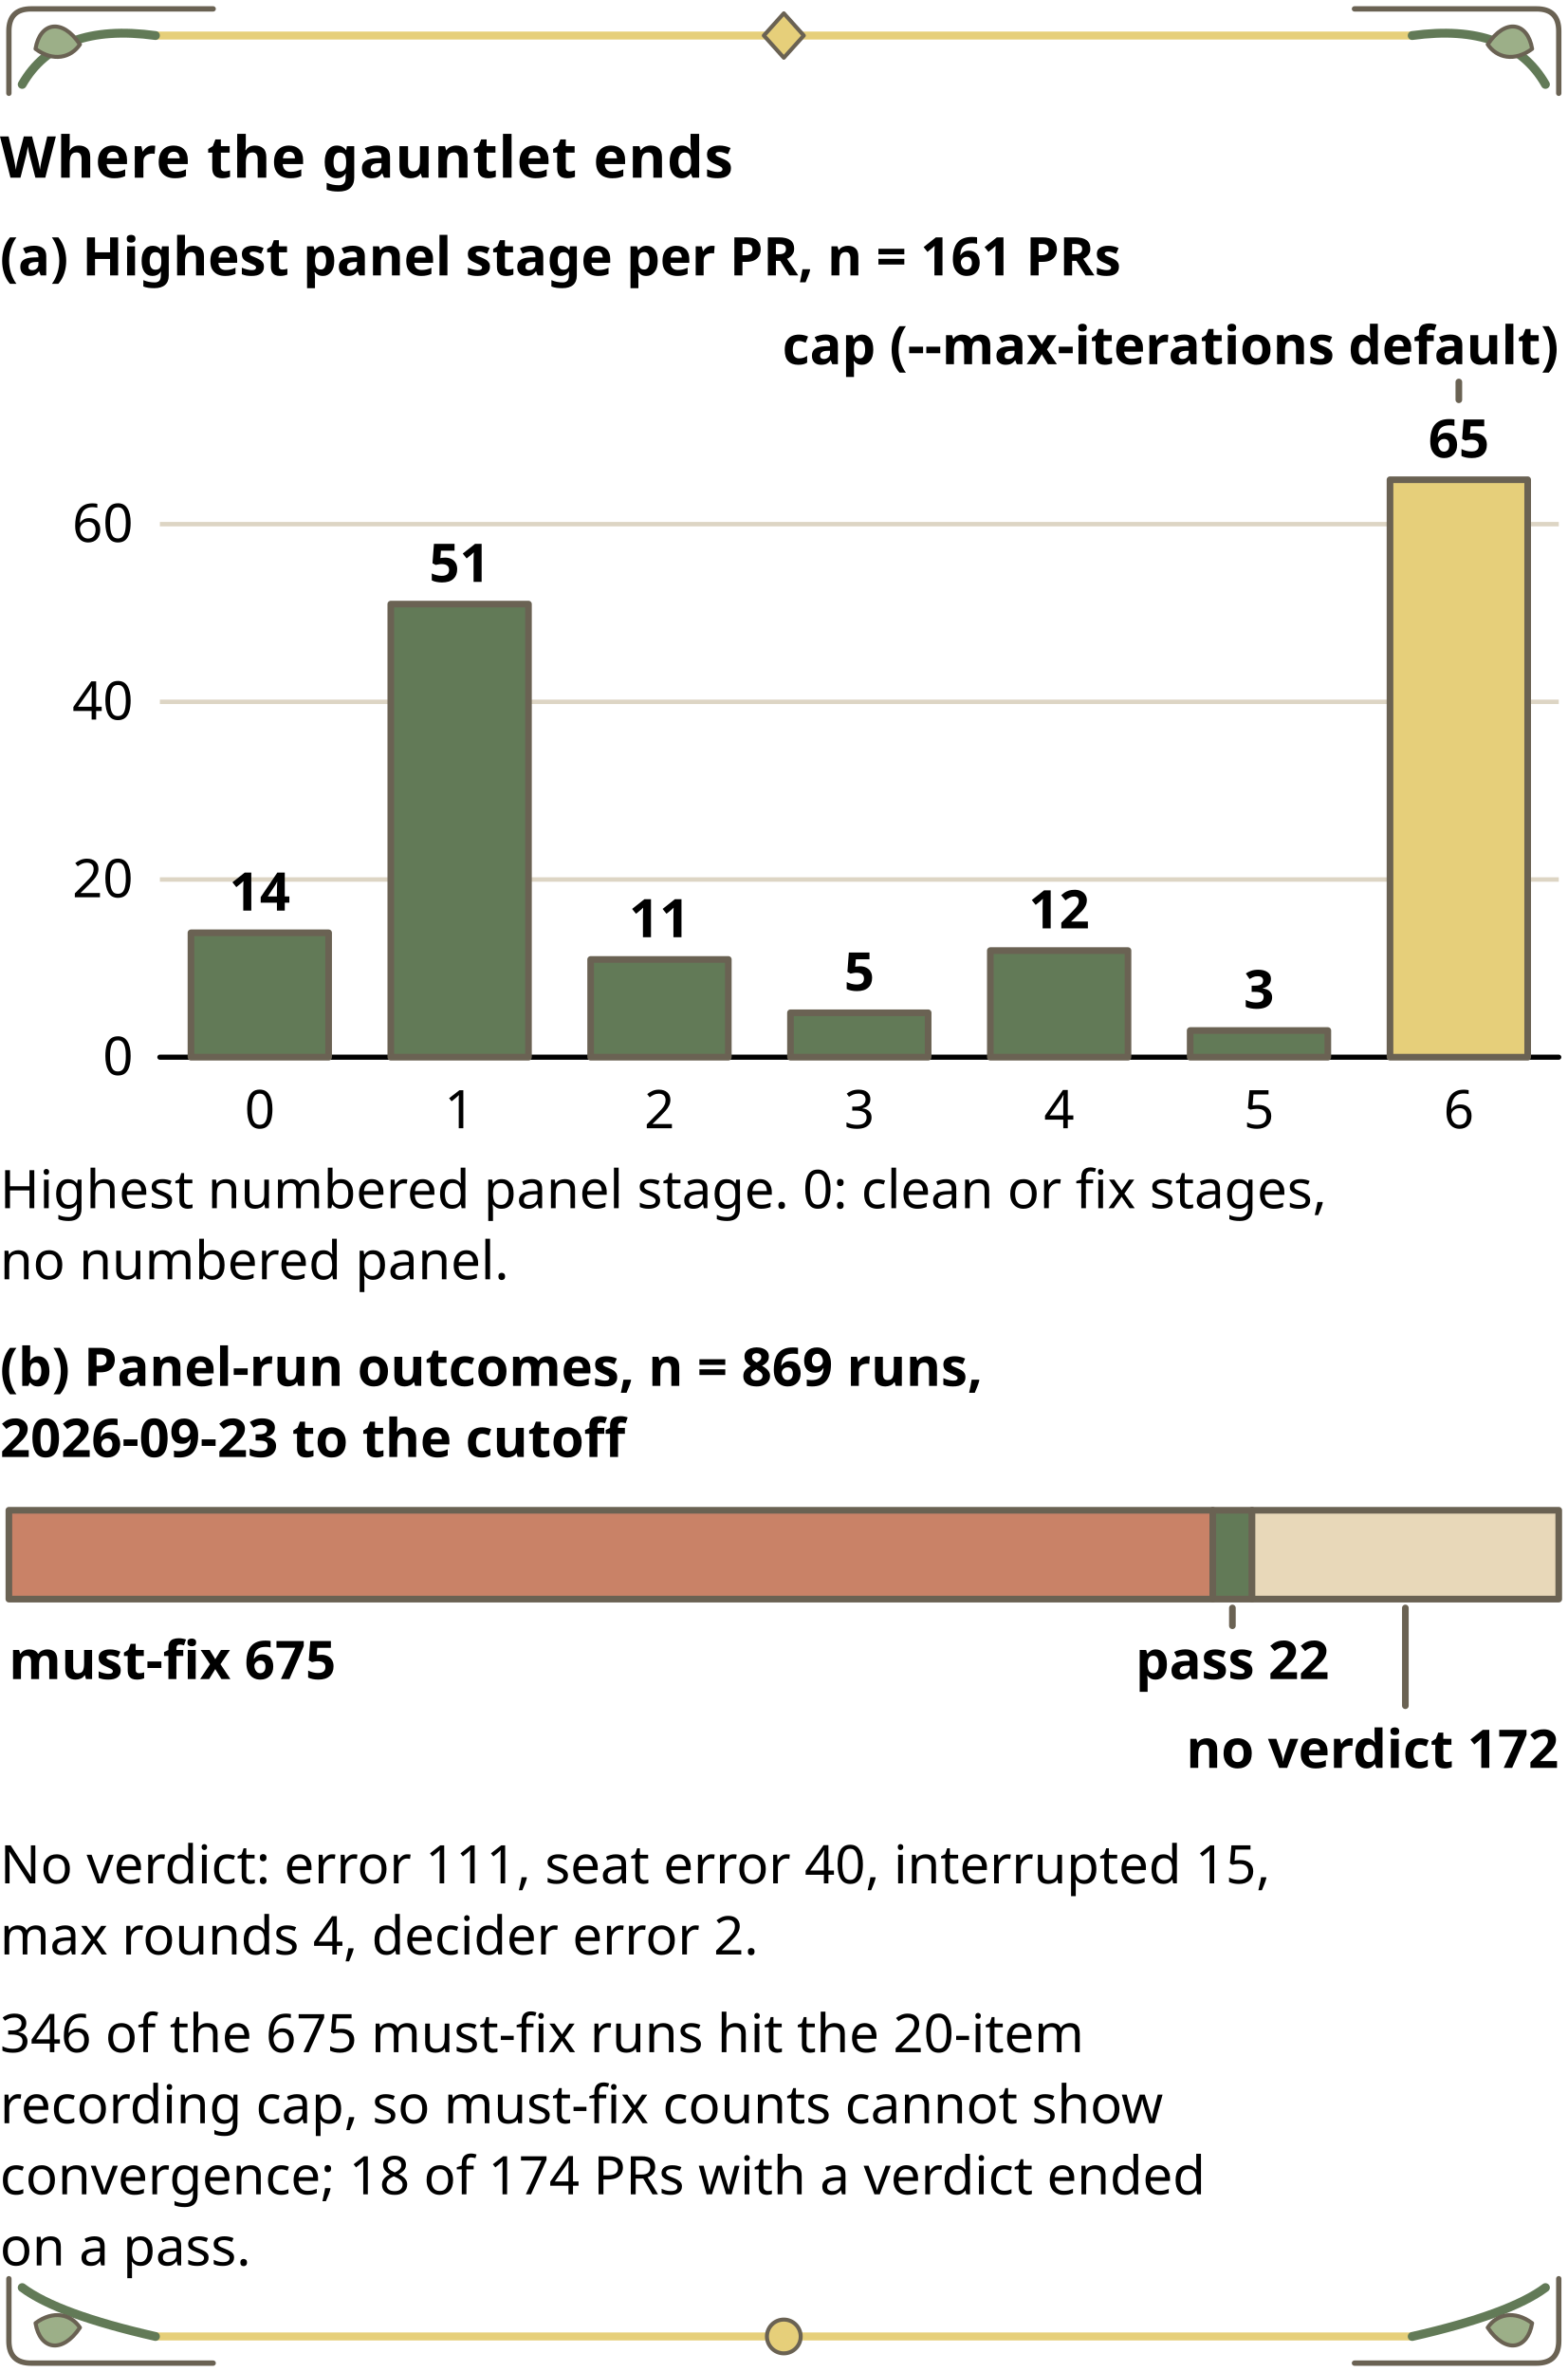
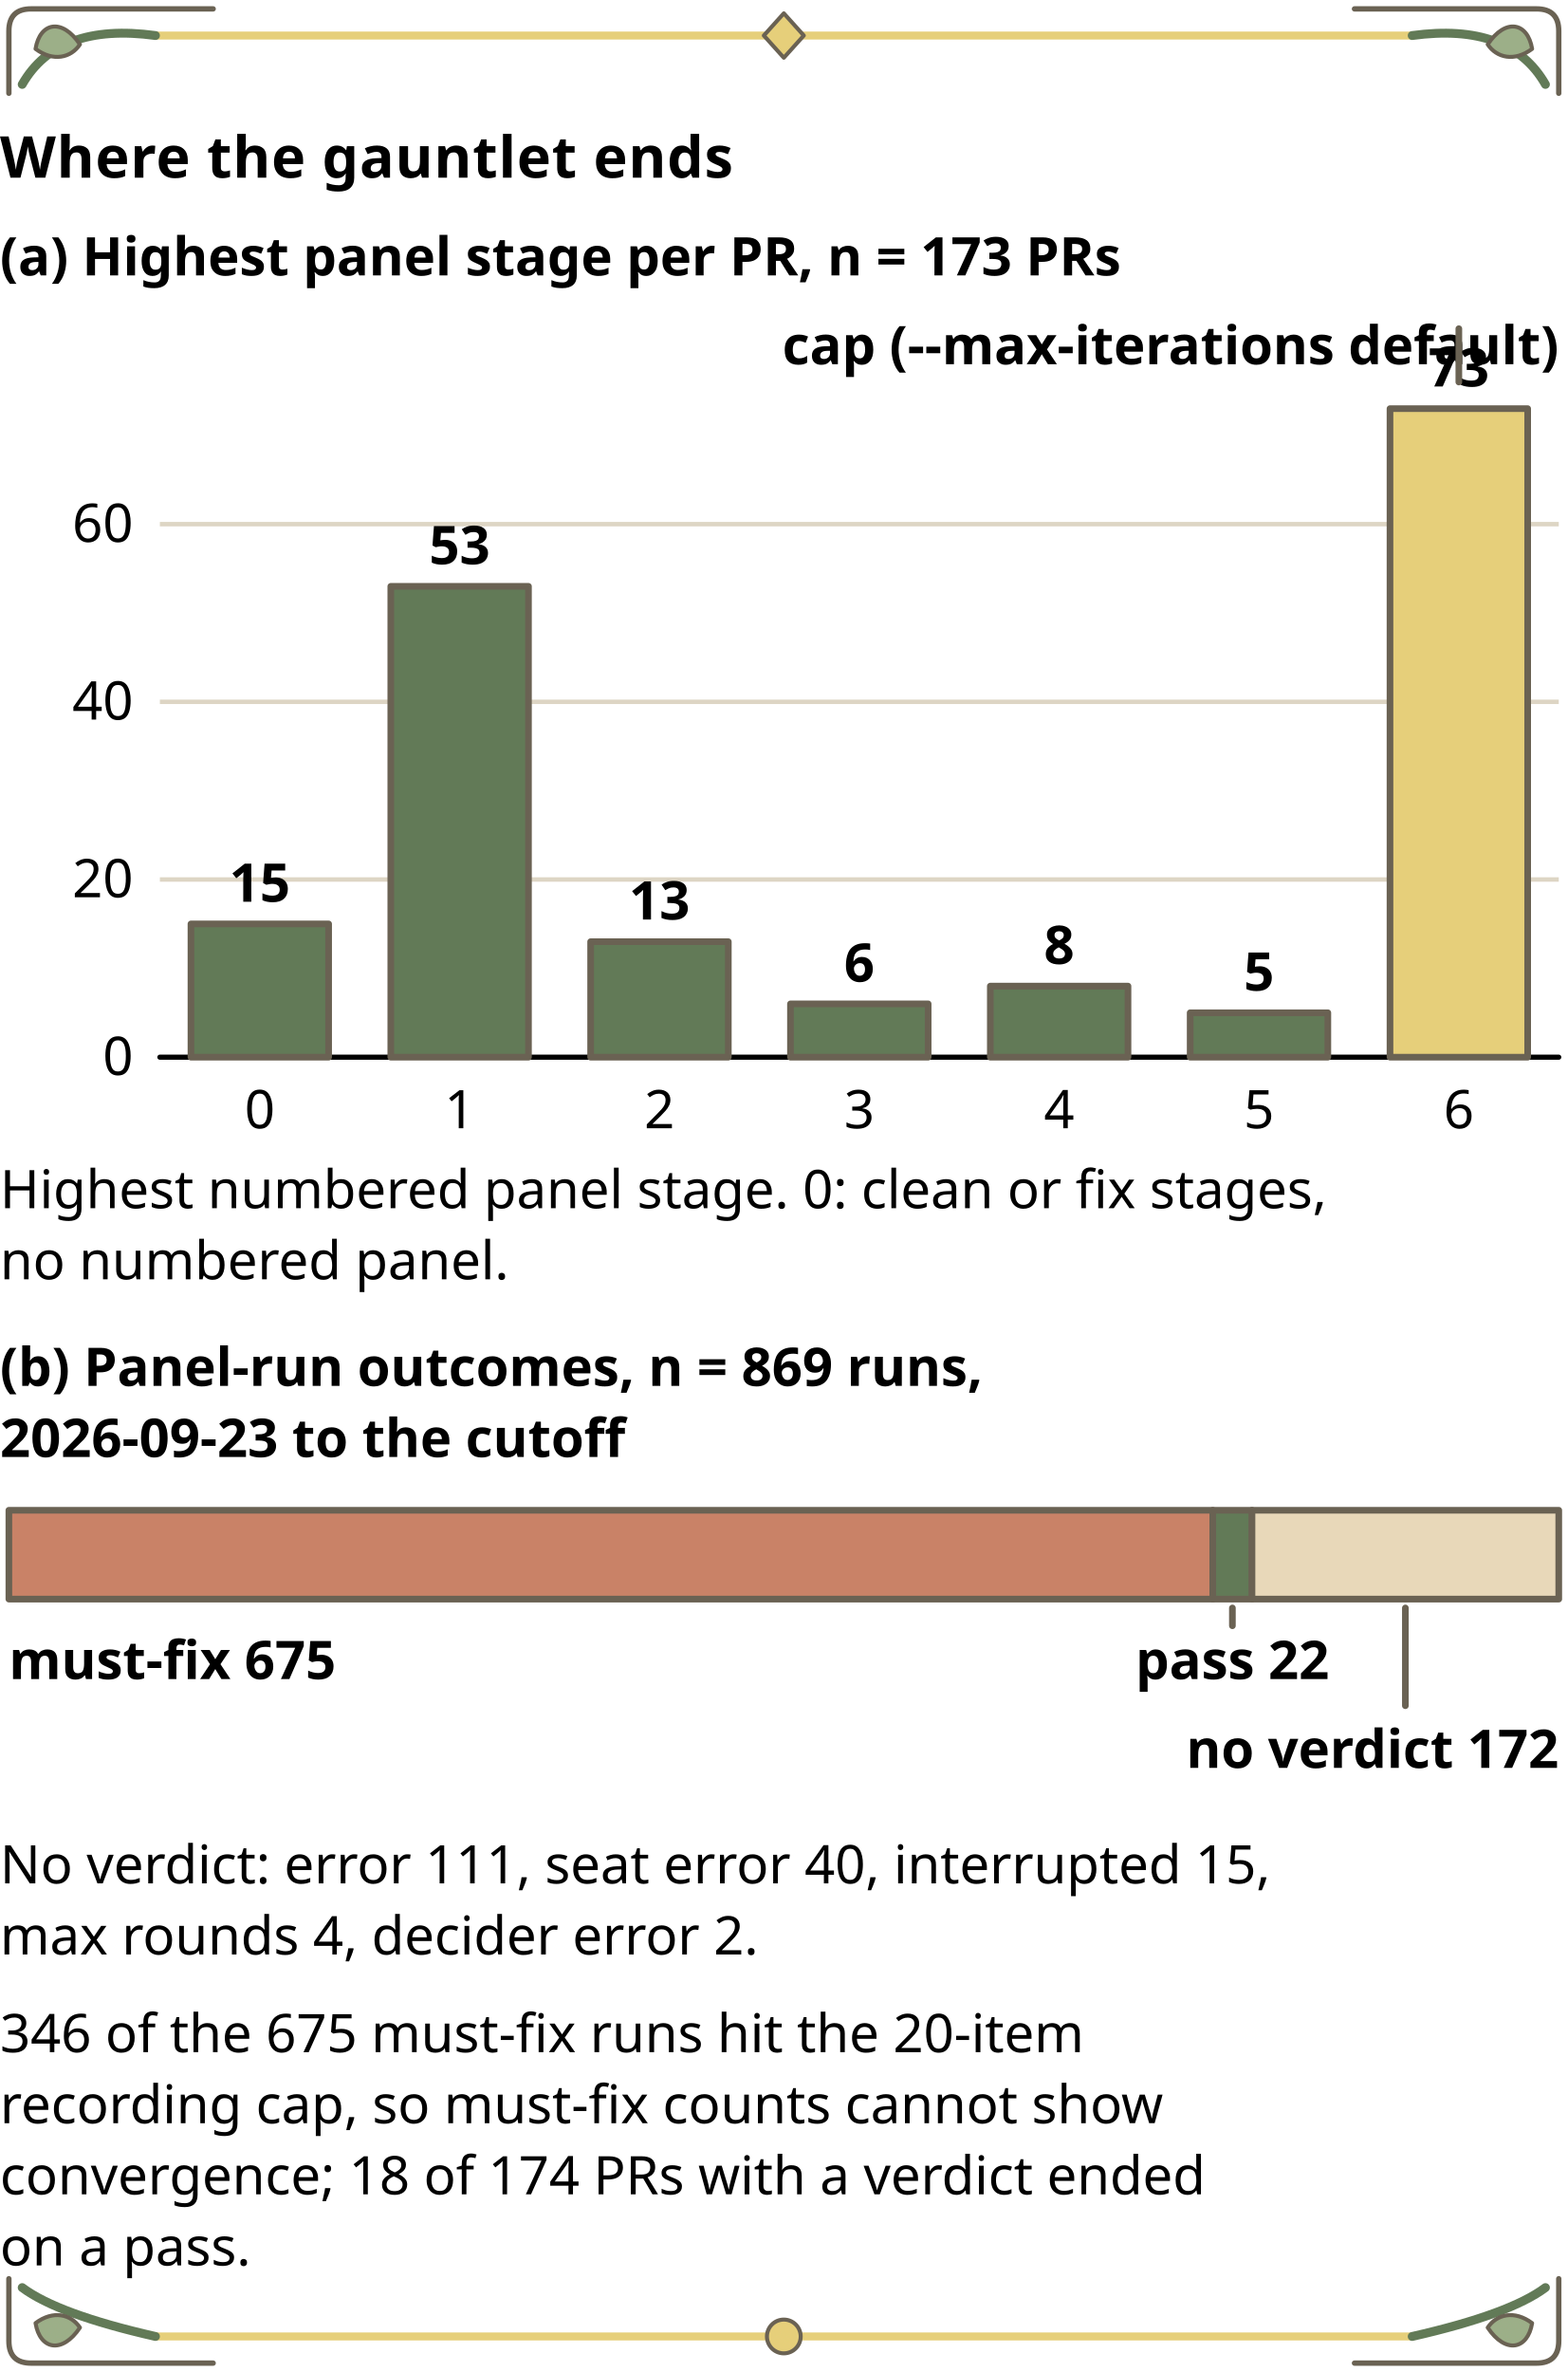
<svg xmlns="http://www.w3.org/2000/svg" viewBox="0 0 353 534" role="img" aria-labelledby="equilibrium-e6-gauntlet-ends-title equilibrium-e6-gauntlet-ends-description" class="eq-chart" data-chart="E6" font-family="'Gill Sans', 'Gill Sans MT', Seravek, Candara, 'Noto Sans', 'Segoe UI', system-ui, sans-serif" font-variant-numeric="tabular-nums">
  <g aria-hidden="true">
    <path d="M2 21V7Q2 2 7 2H48M351 21V7Q351 2 346 2H305M2 513V527Q2 532 7 532H48M351 513V527Q351 532 346 532H305" fill="none" class="eq-outline" stroke="#6A6253" stroke-width="1.2" stroke-linecap="round" stroke-linejoin="round" />
    <path d="M35 8H318M35 526H318" fill="none" stroke="#E6CF7A" stroke-width="1.8" stroke-linecap="round" />
    <path d="M5 19Q13 5 35 8M348 19Q340 5 318 8M5 515Q13 521 35 526M348 515Q340 521 318 526" fill="none" stroke="#627A57" stroke-width="2" stroke-linecap="round" />
    <path d="M18 10C14 4 9 5 8 11C12 14 16 13 18 10ZM335 10C339 4 344 5 345 11C341 14 337 13 335 10ZM18 524C14 530 9 529 8 523C12 520 16 521 18 524ZM335 524C339 530 344 529 345 523C341 520 337 521 335 524Z" fill="#9CAF88" class="eq-outline" stroke="#6A6253" stroke-width="0.9" stroke-linecap="round" stroke-linejoin="round" />
    <path d="M176.5 3L181 8L176.5 13L172 8Z" fill="#E6CF7A" class="eq-outline" stroke="#6A6253" stroke-width="0.9" stroke-linecap="round" stroke-linejoin="round" />
    <circle cx="176.5" cy="526" r="3.8" fill="#E6CF7A" class="eq-outline" stroke="#6A6253" stroke-width="0.9" stroke-linecap="round" stroke-linejoin="round" />
  </g>
  <g transform="translate(0 24)">
    <text x="0" y="16" font-size="13" font-weight="600" letter-spacing="0.18" fill="currentColor">Where the gauntlet ends</text>
-     <text x="0" y="38" font-size="12" font-weight="600" fill="currentColor">(a) Highest panel stage per PR, n = 161 PRs</text>
+     <text x="0" y="38" font-size="12" font-weight="600" fill="currentColor">(a) Highest panel stage per PR, n = 173 PRs</text>
    <path d="M36 214L351 214" fill="none" stroke="currentColor" stroke-width="1.15" stroke-linecap="round" />
    <text x="30" y="218" font-size="12" text-anchor="end" fill="currentColor">0</text>
    <path d="M36 174L351 174" fill="none" class="eq-grid" stroke="#DDD5C4" stroke-width="1" />
    <text x="30" y="178" font-size="12" text-anchor="end" fill="currentColor">20</text>
    <path d="M36 134L351 134" fill="none" class="eq-grid" stroke="#DDD5C4" stroke-width="1" />
    <text x="30" y="138" font-size="12" text-anchor="end" fill="currentColor">40</text>
    <path d="M36 94L351 94" fill="none" class="eq-grid" stroke="#DDD5C4" stroke-width="1" />
    <text x="30" y="98" font-size="12" text-anchor="end" fill="currentColor">60</text>
-     <rect x="43" y="186" width="31" height="28" fill="#627A57" class="eq-outline" stroke="#6A6253" stroke-width="1.5" stroke-linecap="round" stroke-linejoin="round" />
-     <text x="58.5" y="181" font-size="12" text-anchor="middle" font-weight="600" fill="currentColor">14</text>
+     <rect x="43" y="184" width="31" height="30" fill="#627A57" class="eq-outline" stroke="#6A6253" stroke-width="1.5" stroke-linecap="round" stroke-linejoin="round" />
+     <text x="58.5" y="179" font-size="12" text-anchor="middle" font-weight="600" fill="currentColor">15</text>
    <text x="58.5" y="230" font-size="12" text-anchor="middle" fill="currentColor">0</text>
-     <rect x="88" y="112" width="31" height="102" fill="#627A57" class="eq-outline" stroke="#6A6253" stroke-width="1.5" stroke-linecap="round" stroke-linejoin="round" />
-     <text x="103.5" y="107" font-size="12" text-anchor="middle" font-weight="600" fill="currentColor">51</text>
+     <rect x="88" y="108" width="31" height="106" fill="#627A57" class="eq-outline" stroke="#6A6253" stroke-width="1.5" stroke-linecap="round" stroke-linejoin="round" />
+     <text x="103.5" y="103" font-size="12" text-anchor="middle" font-weight="600" fill="currentColor">53</text>
    <text x="103.5" y="230" font-size="12" text-anchor="middle" fill="currentColor">1</text>
-     <rect x="133" y="192" width="31" height="22" fill="#627A57" class="eq-outline" stroke="#6A6253" stroke-width="1.5" stroke-linecap="round" stroke-linejoin="round" />
-     <text x="148.5" y="187" font-size="12" text-anchor="middle" font-weight="600" fill="currentColor">11</text>
+     <rect x="133" y="188" width="31" height="26" fill="#627A57" class="eq-outline" stroke="#6A6253" stroke-width="1.5" stroke-linecap="round" stroke-linejoin="round" />
+     <text x="148.5" y="183" font-size="12" text-anchor="middle" font-weight="600" fill="currentColor">13</text>
    <text x="148.5" y="230" font-size="12" text-anchor="middle" fill="currentColor">2</text>
-     <rect x="178" y="204" width="31" height="10" fill="#627A57" class="eq-outline" stroke="#6A6253" stroke-width="1.5" stroke-linecap="round" stroke-linejoin="round" />
-     <text x="193.5" y="199" font-size="12" text-anchor="middle" font-weight="600" fill="currentColor">5</text>
+     <rect x="178" y="202" width="31" height="12" fill="#627A57" class="eq-outline" stroke="#6A6253" stroke-width="1.5" stroke-linecap="round" stroke-linejoin="round" />
+     <text x="193.5" y="197" font-size="12" text-anchor="middle" font-weight="600" fill="currentColor">6</text>
    <text x="193.5" y="230" font-size="12" text-anchor="middle" fill="currentColor">3</text>
-     <rect x="223" y="190" width="31" height="24" fill="#627A57" class="eq-outline" stroke="#6A6253" stroke-width="1.5" stroke-linecap="round" stroke-linejoin="round" />
-     <text x="238.5" y="185" font-size="12" text-anchor="middle" font-weight="600" fill="currentColor">12</text>
+     <rect x="223" y="198" width="31" height="16" fill="#627A57" class="eq-outline" stroke="#6A6253" stroke-width="1.5" stroke-linecap="round" stroke-linejoin="round" />
+     <text x="238.5" y="193" font-size="12" text-anchor="middle" font-weight="600" fill="currentColor">8</text>
    <text x="238.5" y="230" font-size="12" text-anchor="middle" fill="currentColor">4</text>
-     <rect x="268" y="208" width="31" height="6" fill="#627A57" class="eq-outline" stroke="#6A6253" stroke-width="1.5" stroke-linecap="round" stroke-linejoin="round" />
-     <text x="283.5" y="203" font-size="12" text-anchor="middle" font-weight="600" fill="currentColor">3</text>
+     <rect x="268" y="204" width="31" height="10" fill="#627A57" class="eq-outline" stroke="#6A6253" stroke-width="1.5" stroke-linecap="round" stroke-linejoin="round" />
+     <text x="283.5" y="199" font-size="12" text-anchor="middle" font-weight="600" fill="currentColor">5</text>
    <text x="283.5" y="230" font-size="12" text-anchor="middle" fill="currentColor">5</text>
-     <rect x="313" y="84" width="31" height="130" fill="#E6CF7A" class="eq-outline" stroke="#6A6253" stroke-width="1.5" stroke-linecap="round" stroke-linejoin="round" />
-     <text x="328.5" y="79" font-size="12" text-anchor="middle" font-weight="600" fill="currentColor">65</text>
+     <rect x="313" y="68" width="31" height="146" fill="#E6CF7A" class="eq-outline" stroke="#6A6253" stroke-width="1.5" stroke-linecap="round" stroke-linejoin="round" />
+     <text x="328.5" y="63" font-size="12" text-anchor="middle" font-weight="600" fill="currentColor">73</text>
    <text x="328.5" y="230" font-size="12" text-anchor="middle" fill="currentColor">6</text>
    <text x="351" y="58" font-size="12" text-anchor="end" font-weight="600" fill="currentColor">cap (--max-iterations default)</text>
-     <path d="M328.5 62L328.5 66" fill="none" class="eq-outline" stroke="#6A6253" stroke-width="1.5" stroke-linecap="round" stroke-linejoin="round" />
+     <path d="M328.5 62L328.5 50" fill="none" class="eq-outline" stroke="#6A6253" stroke-width="1.5" stroke-linecap="round" stroke-linejoin="round" />
    <text x="0" y="248" font-size="12" fill="currentColor">Highest numbered panel stage. 0: clean or fix stages,</text>
    <text x="0" y="264" font-size="12" fill="currentColor">no numbered panel.</text>
    <text x="0" y="288" font-size="12" font-weight="600" fill="currentColor">(b) Panel-run outcomes, n = 869 runs,</text>
    <text x="0" y="304" font-size="12" font-weight="600" fill="currentColor">2026-09-23 to the cutoff</text>
    <rect x="2" y="316" width="271.09" height="20" fill="#C98267" class="eq-outline" stroke="#6A6253" stroke-width="1.5" stroke-linecap="round" stroke-linejoin="round" />
    <rect x="273.09" y="316" width="8.84" height="20" fill="#627A57" class="eq-outline" stroke="#6A6253" stroke-width="1.5" stroke-linecap="round" stroke-linejoin="round" />
    <rect x="281.92" y="316" width="69.08" height="20" fill="#E8D8B9" class="eq-outline" stroke="#6A6253" stroke-width="1.5" stroke-linecap="round" stroke-linejoin="round" />
    <text x="2" y="354" font-size="12" font-weight="600" fill="currentColor">must-fix 675</text>
    <path d="M277.51 338L277.51 342" fill="none" class="eq-outline" stroke="#6A6253" stroke-width="1.5" stroke-linecap="round" stroke-linejoin="round" />
    <text x="277.51" y="354" font-size="12" text-anchor="middle" font-weight="600" fill="currentColor">pass 22</text>
    <path d="M316.46 338L316.46 360" fill="none" class="eq-outline" stroke="#6A6253" stroke-width="1.5" stroke-linecap="round" stroke-linejoin="round" />
    <text x="351" y="374" font-size="12" text-anchor="end" font-weight="600" fill="currentColor">no verdict 172</text>
    <text x="0" y="400" font-size="12" fill="currentColor">No verdict: error 111, seat error 40, interrupted 15,</text>
    <text x="0" y="416" font-size="12" fill="currentColor">max rounds 4, decider error 2.</text>
    <text x="0" y="438" font-size="12" fill="currentColor">346 of the 675 must-fix runs hit the 20-item</text>
    <text x="0" y="454" font-size="12" fill="currentColor">recording cap, so must-fix counts cannot show</text>
    <text x="0" y="470" font-size="12" fill="currentColor">convergence; 18 of 174 PRs with a verdict ended</text>
    <text x="0" y="486" font-size="12" fill="currentColor">on a pass.</text>
  </g>
</svg>
